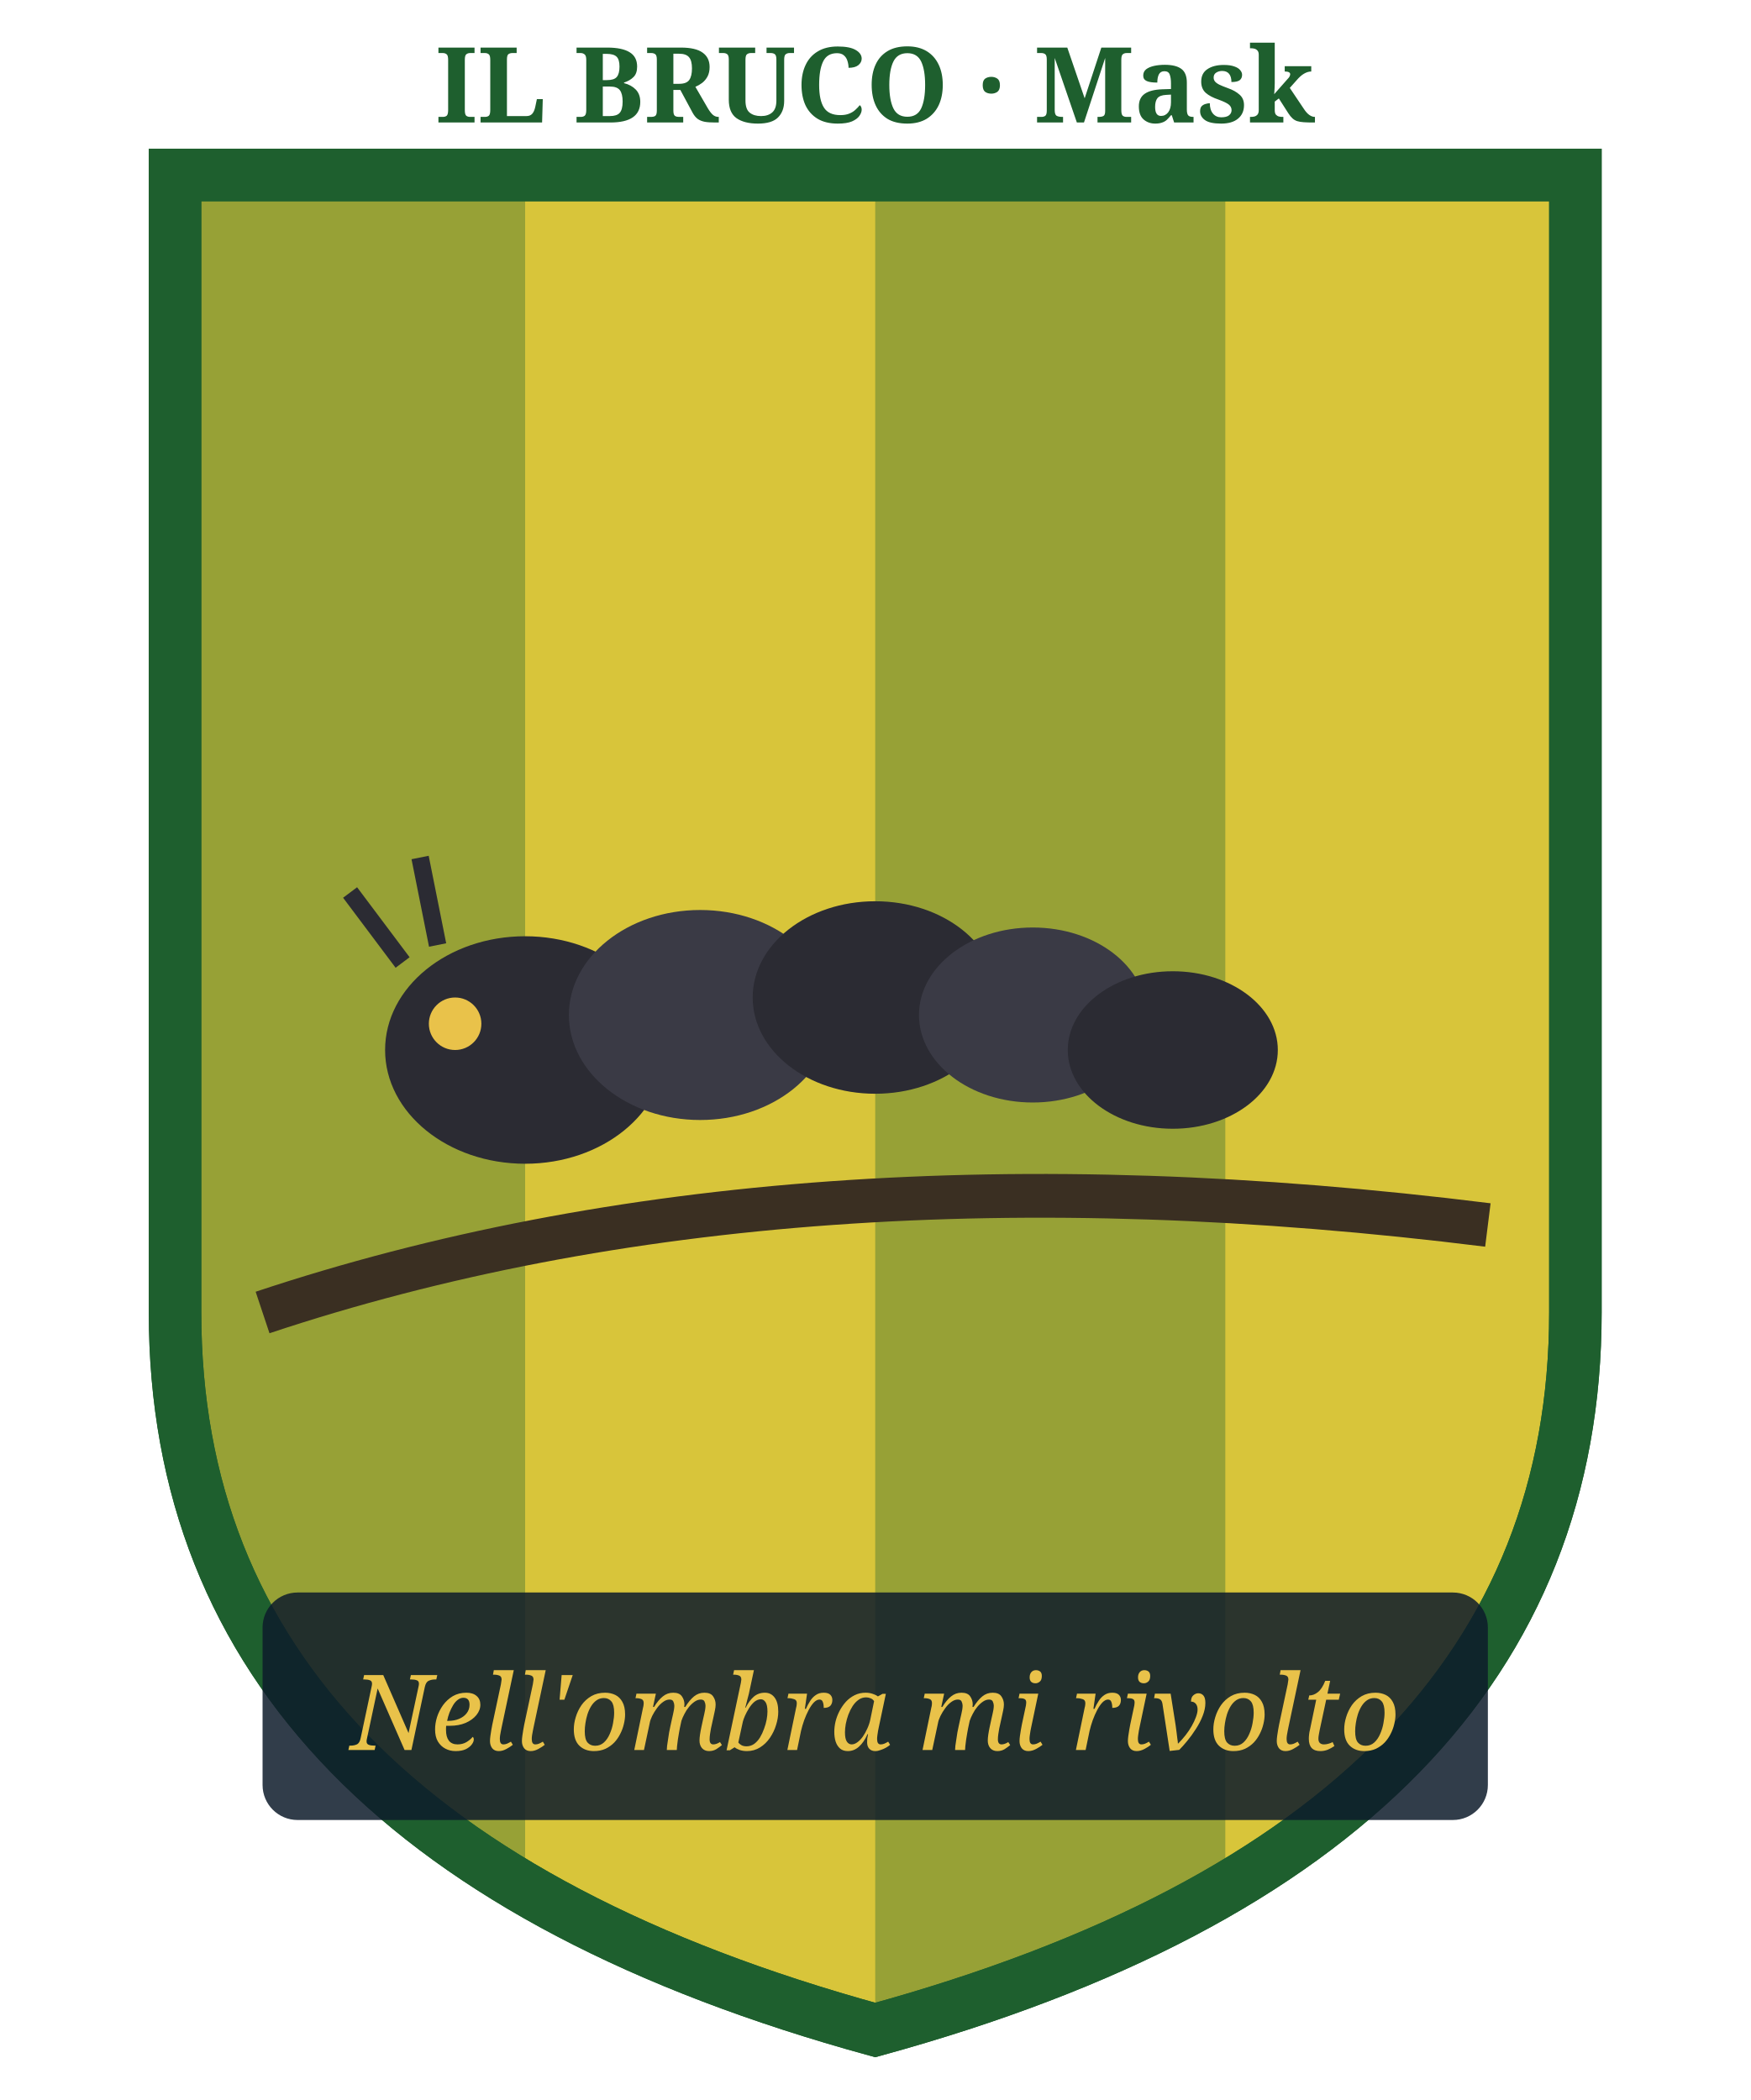
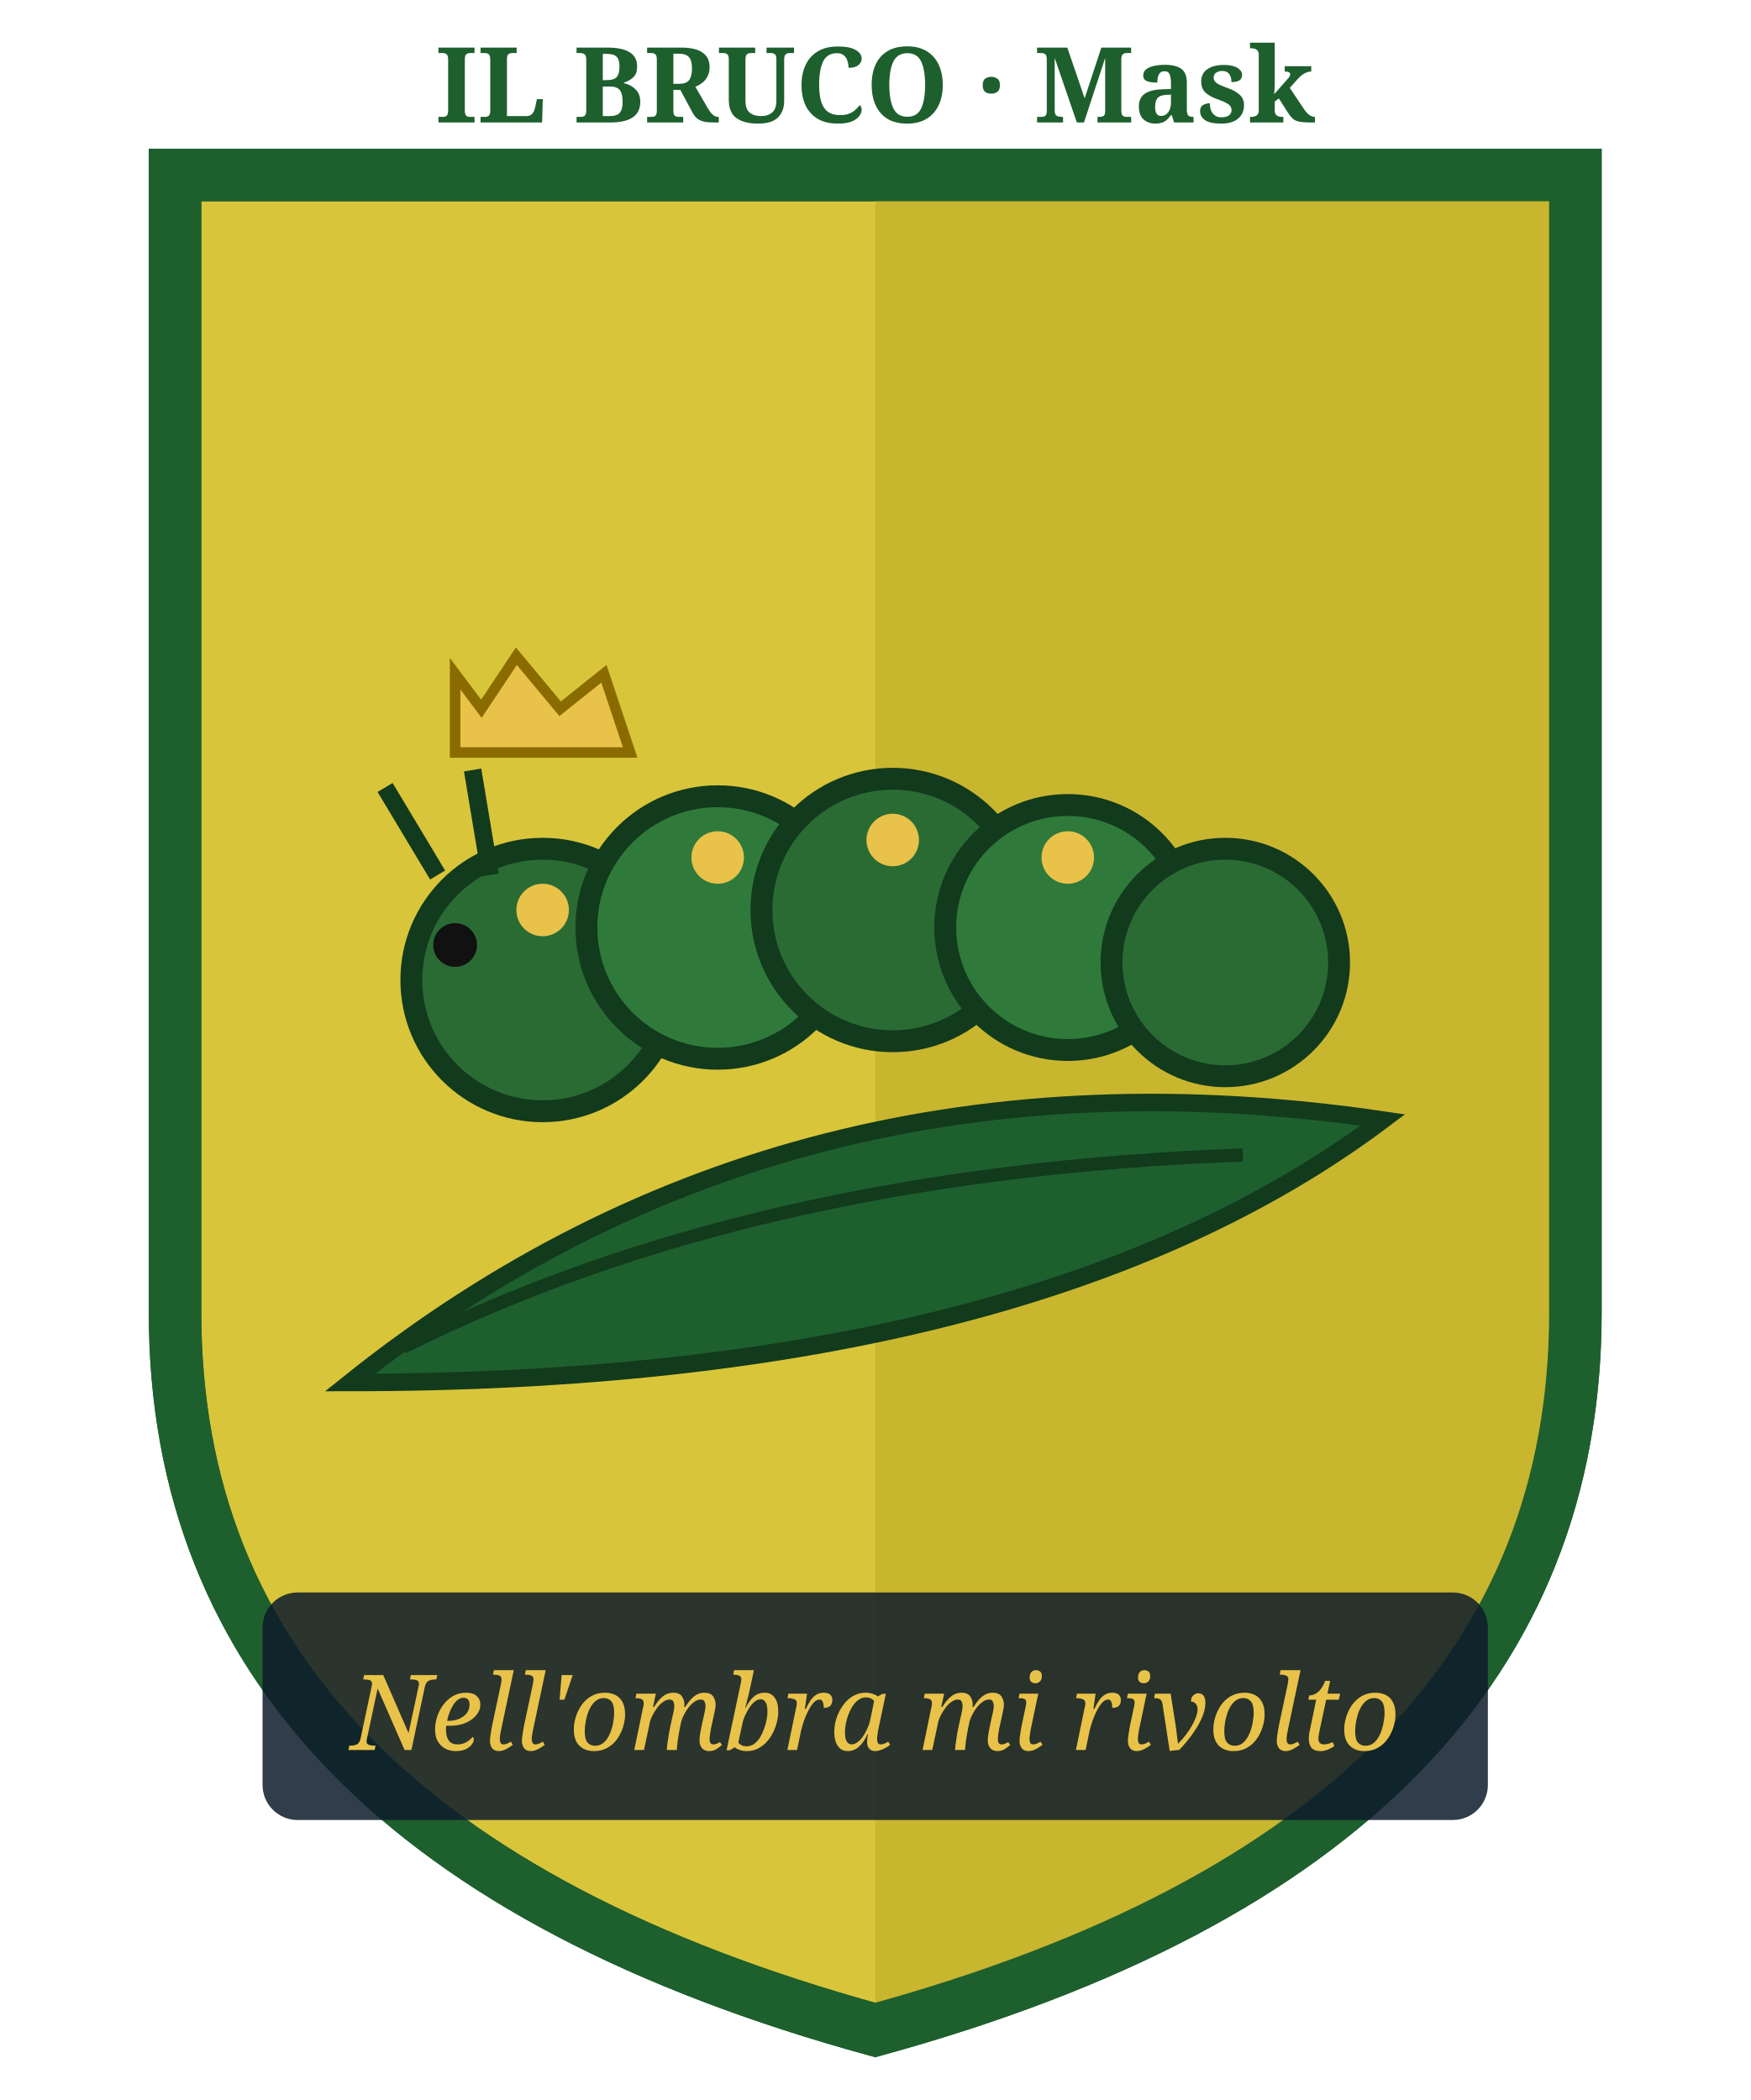
<svg xmlns="http://www.w3.org/2000/svg" viewBox="0 0 200 240" width="200" height="240" role="img" aria-label="Stemma Contrada del Bruco">
  <defs>
-     <clipPath id="s3">
+     <clipPath id="b3">
      <path d="M20 20 H180 V150 Q180 210 100 232 Q20 210 20 150 Z" />
    </clipPath>
  </defs>
  <path d="M20 20 H180 V150 Q180 210 100 232 Q20 210 20 150 Z" fill="#d8c53a" stroke="#1e5f2e" stroke-width="6" />
-   <g clip-path="url(#s3)">
-     <path d="M20 20 L20 232 L60 232 L60 20 Z M100 20 L100 232 L140 232 L140 20 Z" fill="#1e5f2e" opacity="0.35" />
-     <path d="M30 150 q60 -20 140 -10" stroke="#3a2f22" stroke-width="5" fill="none" />
-     <g transform="translate(60,120)">
-       <ellipse cx="0" cy="0" rx="16" ry="13" fill="#2b2b33" />
-       <ellipse cx="20" cy="-4" rx="15" ry="12" fill="#3a3a45" />
-       <ellipse cx="40" cy="-6" rx="14" ry="11" fill="#2b2b33" />
-       <ellipse cx="58" cy="-4" rx="13" ry="10" fill="#3a3a45" />
-       <ellipse cx="74" cy="0" rx="12" ry="9" fill="#2b2b33" />
-       <circle cx="-8" cy="-3" r="3" fill="#e9c24a" />
-       <path d="M-14 -10 l-6 -8 M-10 -12 l-2 -10" stroke="#2b2b33" stroke-width="2" />
+   <g clip-path="url(#b3)">
+     <path d="M100 20 H180 V150 Q180 210 100 232 Z" fill="#c9b62f" />
+     <path d="M40 158 q50 -40 118 -30 q-40 30 -118 30z" fill="#1e5f2e" stroke="#123a1c" stroke-width="2" />
+     <path d="M46 154 q40 -20 96 -22" stroke="#123a1c" stroke-width="1.5" fill="none" />
+     <g stroke="#123a1c" stroke-width="2.5">
+       <circle cx="62" cy="112" r="15" fill="#2a6b34" />
+       <circle cx="82" cy="106" r="15" fill="#2f7a3a" />
+       <circle cx="102" cy="104" r="15" fill="#2a6b34" />
+       <circle cx="122" cy="106" r="14" fill="#2f7a3a" />
+       <circle cx="140" cy="110" r="13" fill="#2a6b34" />
    </g>
+     <g fill="#e9c24a">
+       <circle cx="62" cy="104" r="3" />
+       <circle cx="82" cy="98" r="3" />
+       <circle cx="102" cy="96" r="3" />
+       <circle cx="122" cy="98" r="3" />
+     </g>
+     <circle cx="52" cy="108" r="2.5" fill="#111" />
+     <path d="M50 100 l-6 -10 M56 100 l-2 -12" stroke="#123a1c" stroke-width="2" />
+     <path d="M52 86 h20 l-3 -9 -5 4 -5 -6 -4 6 -3 -4z" fill="#e9c24a" stroke="#8a6b00" stroke-width="1.2" />
  </g>
  <path d="M20 20 H180 V150 Q180 210 100 232 Q20 210 20 150 Z" fill="none" stroke="#1e5f2e" stroke-width="6" />
  <rect x="30" y="182" width="140" height="26" rx="4" fill="#0d1b2a" opacity="0.85" />
  <text x="100" y="200" font-family="Georgia,serif" font-size="12" fill="#e9c24a" text-anchor="middle" font-style="italic">Nell'ombra mi rivolto</text>
  <text x="100" y="14" font-family="Georgia,serif" font-size="12" fill="#1e5f2e" text-anchor="middle" font-weight="bold">IL BRUCO · Mask</text>
</svg>
